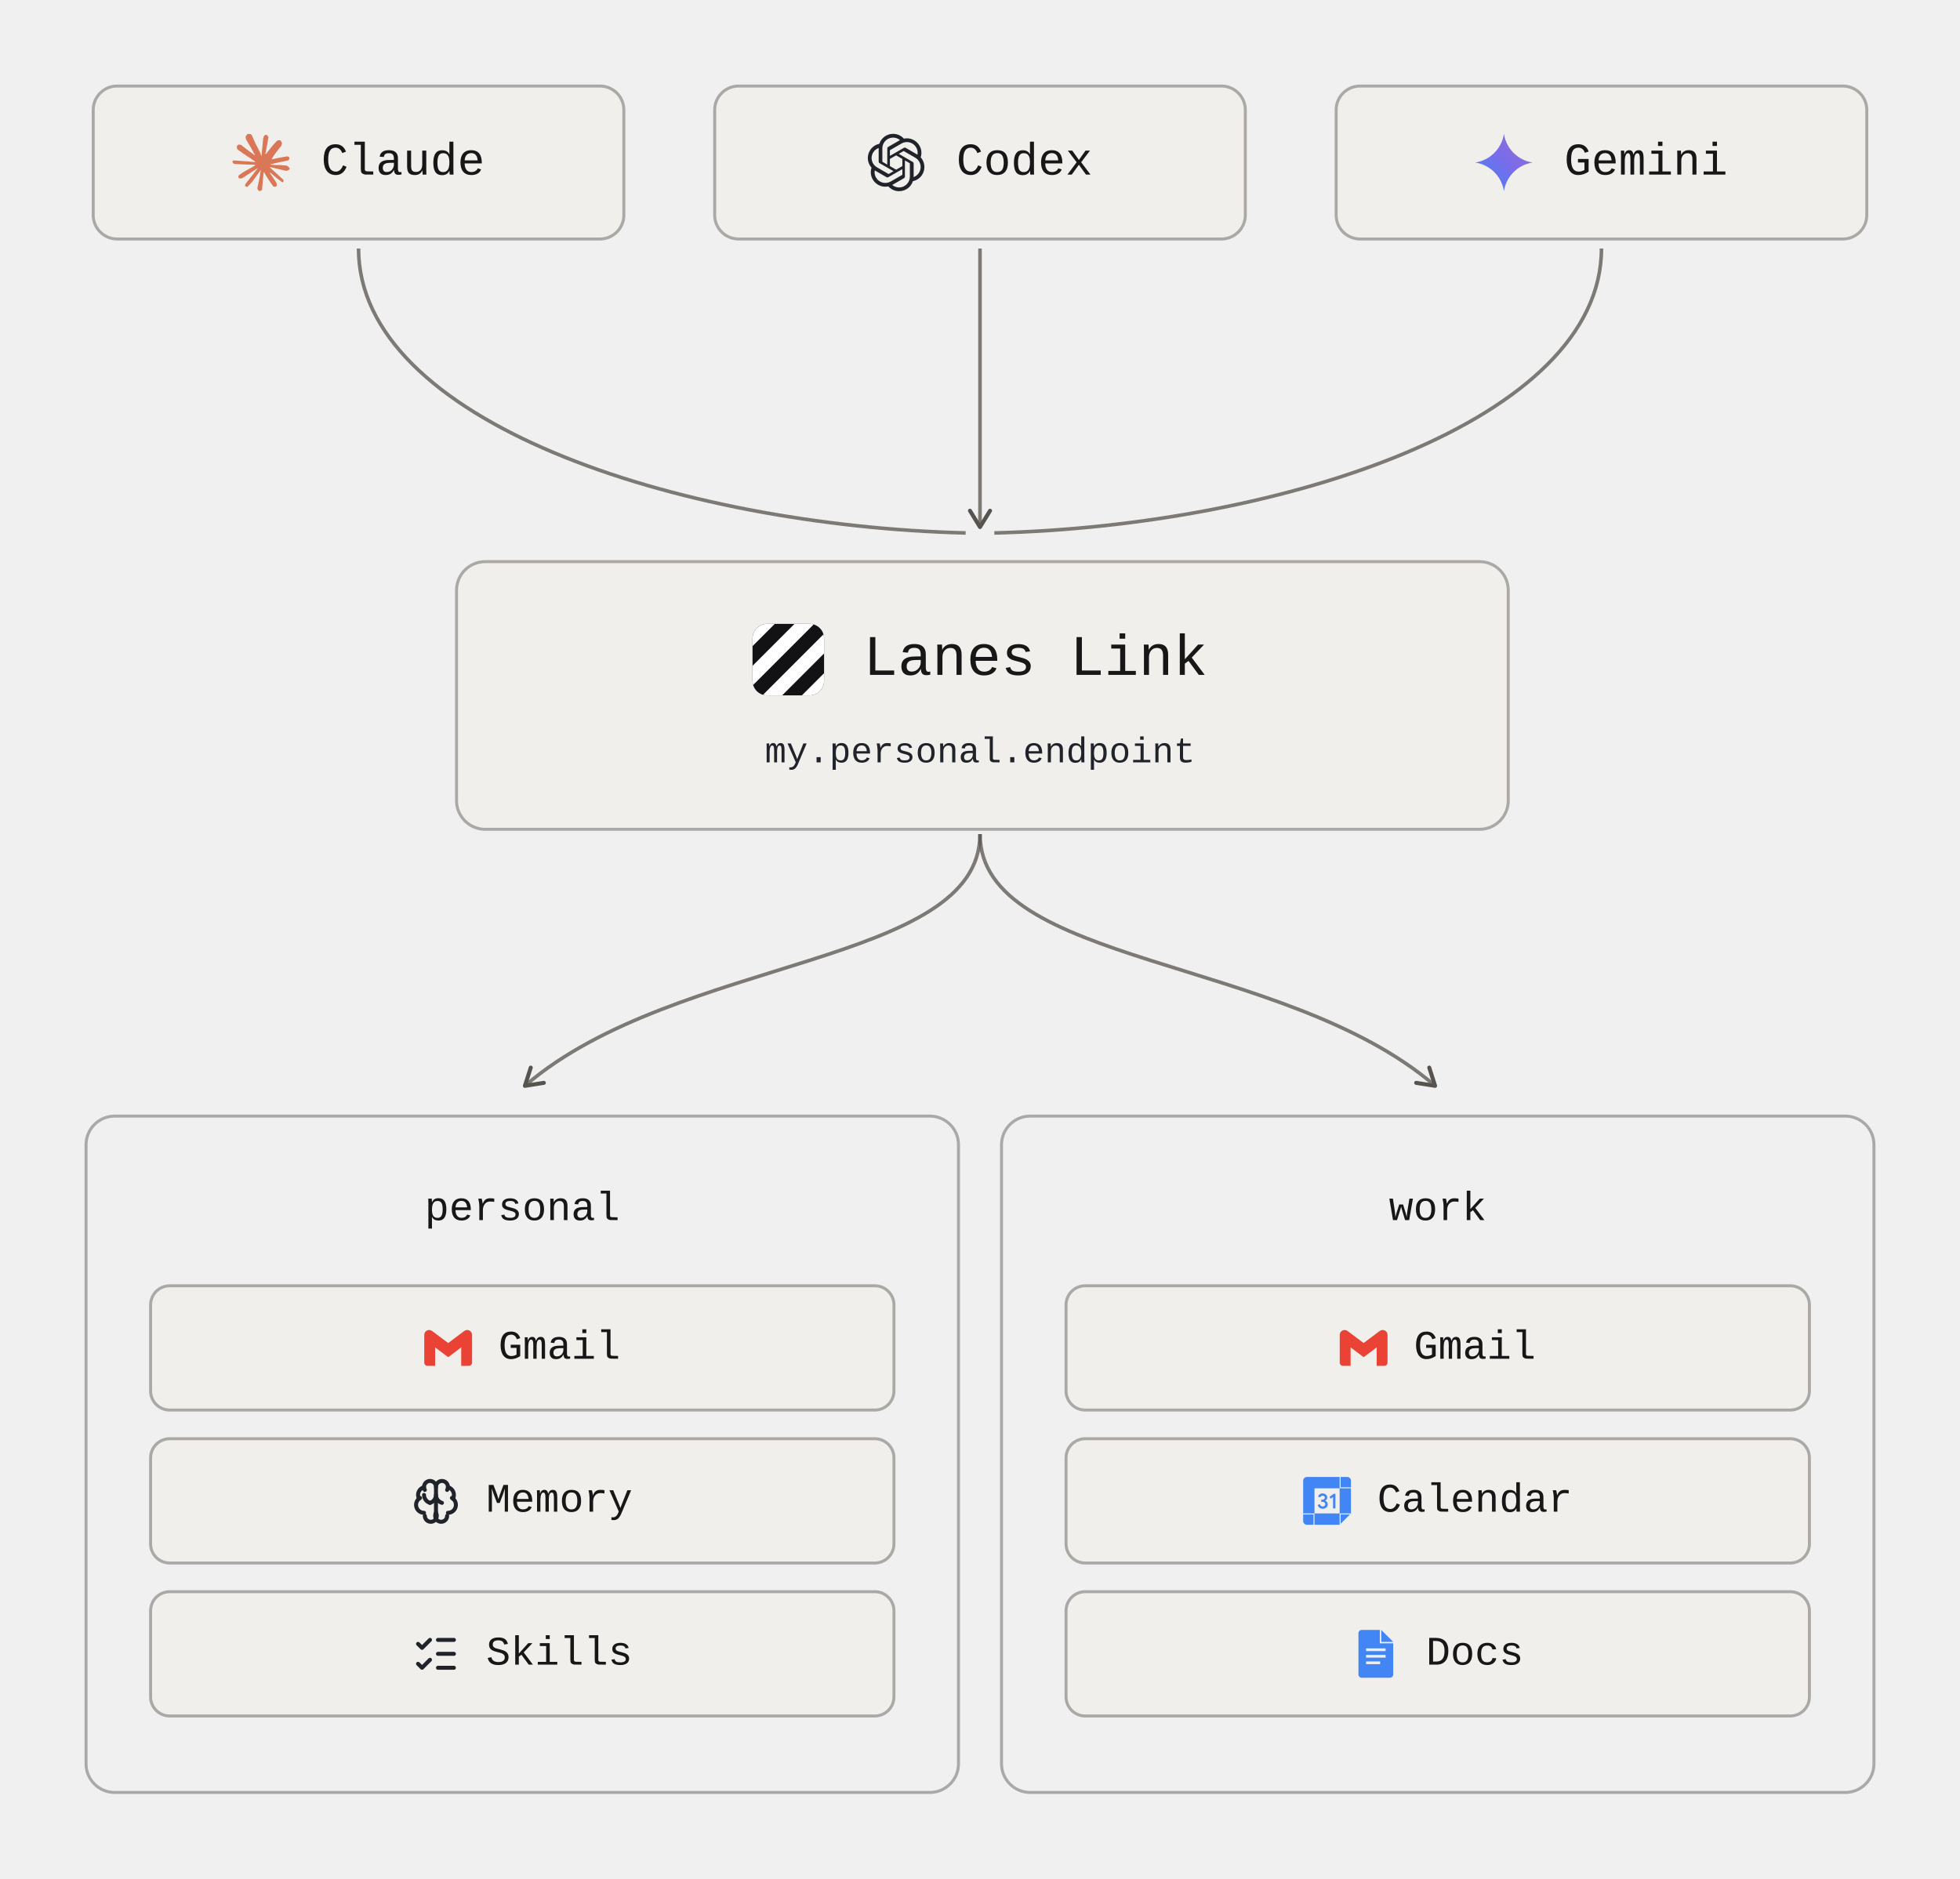
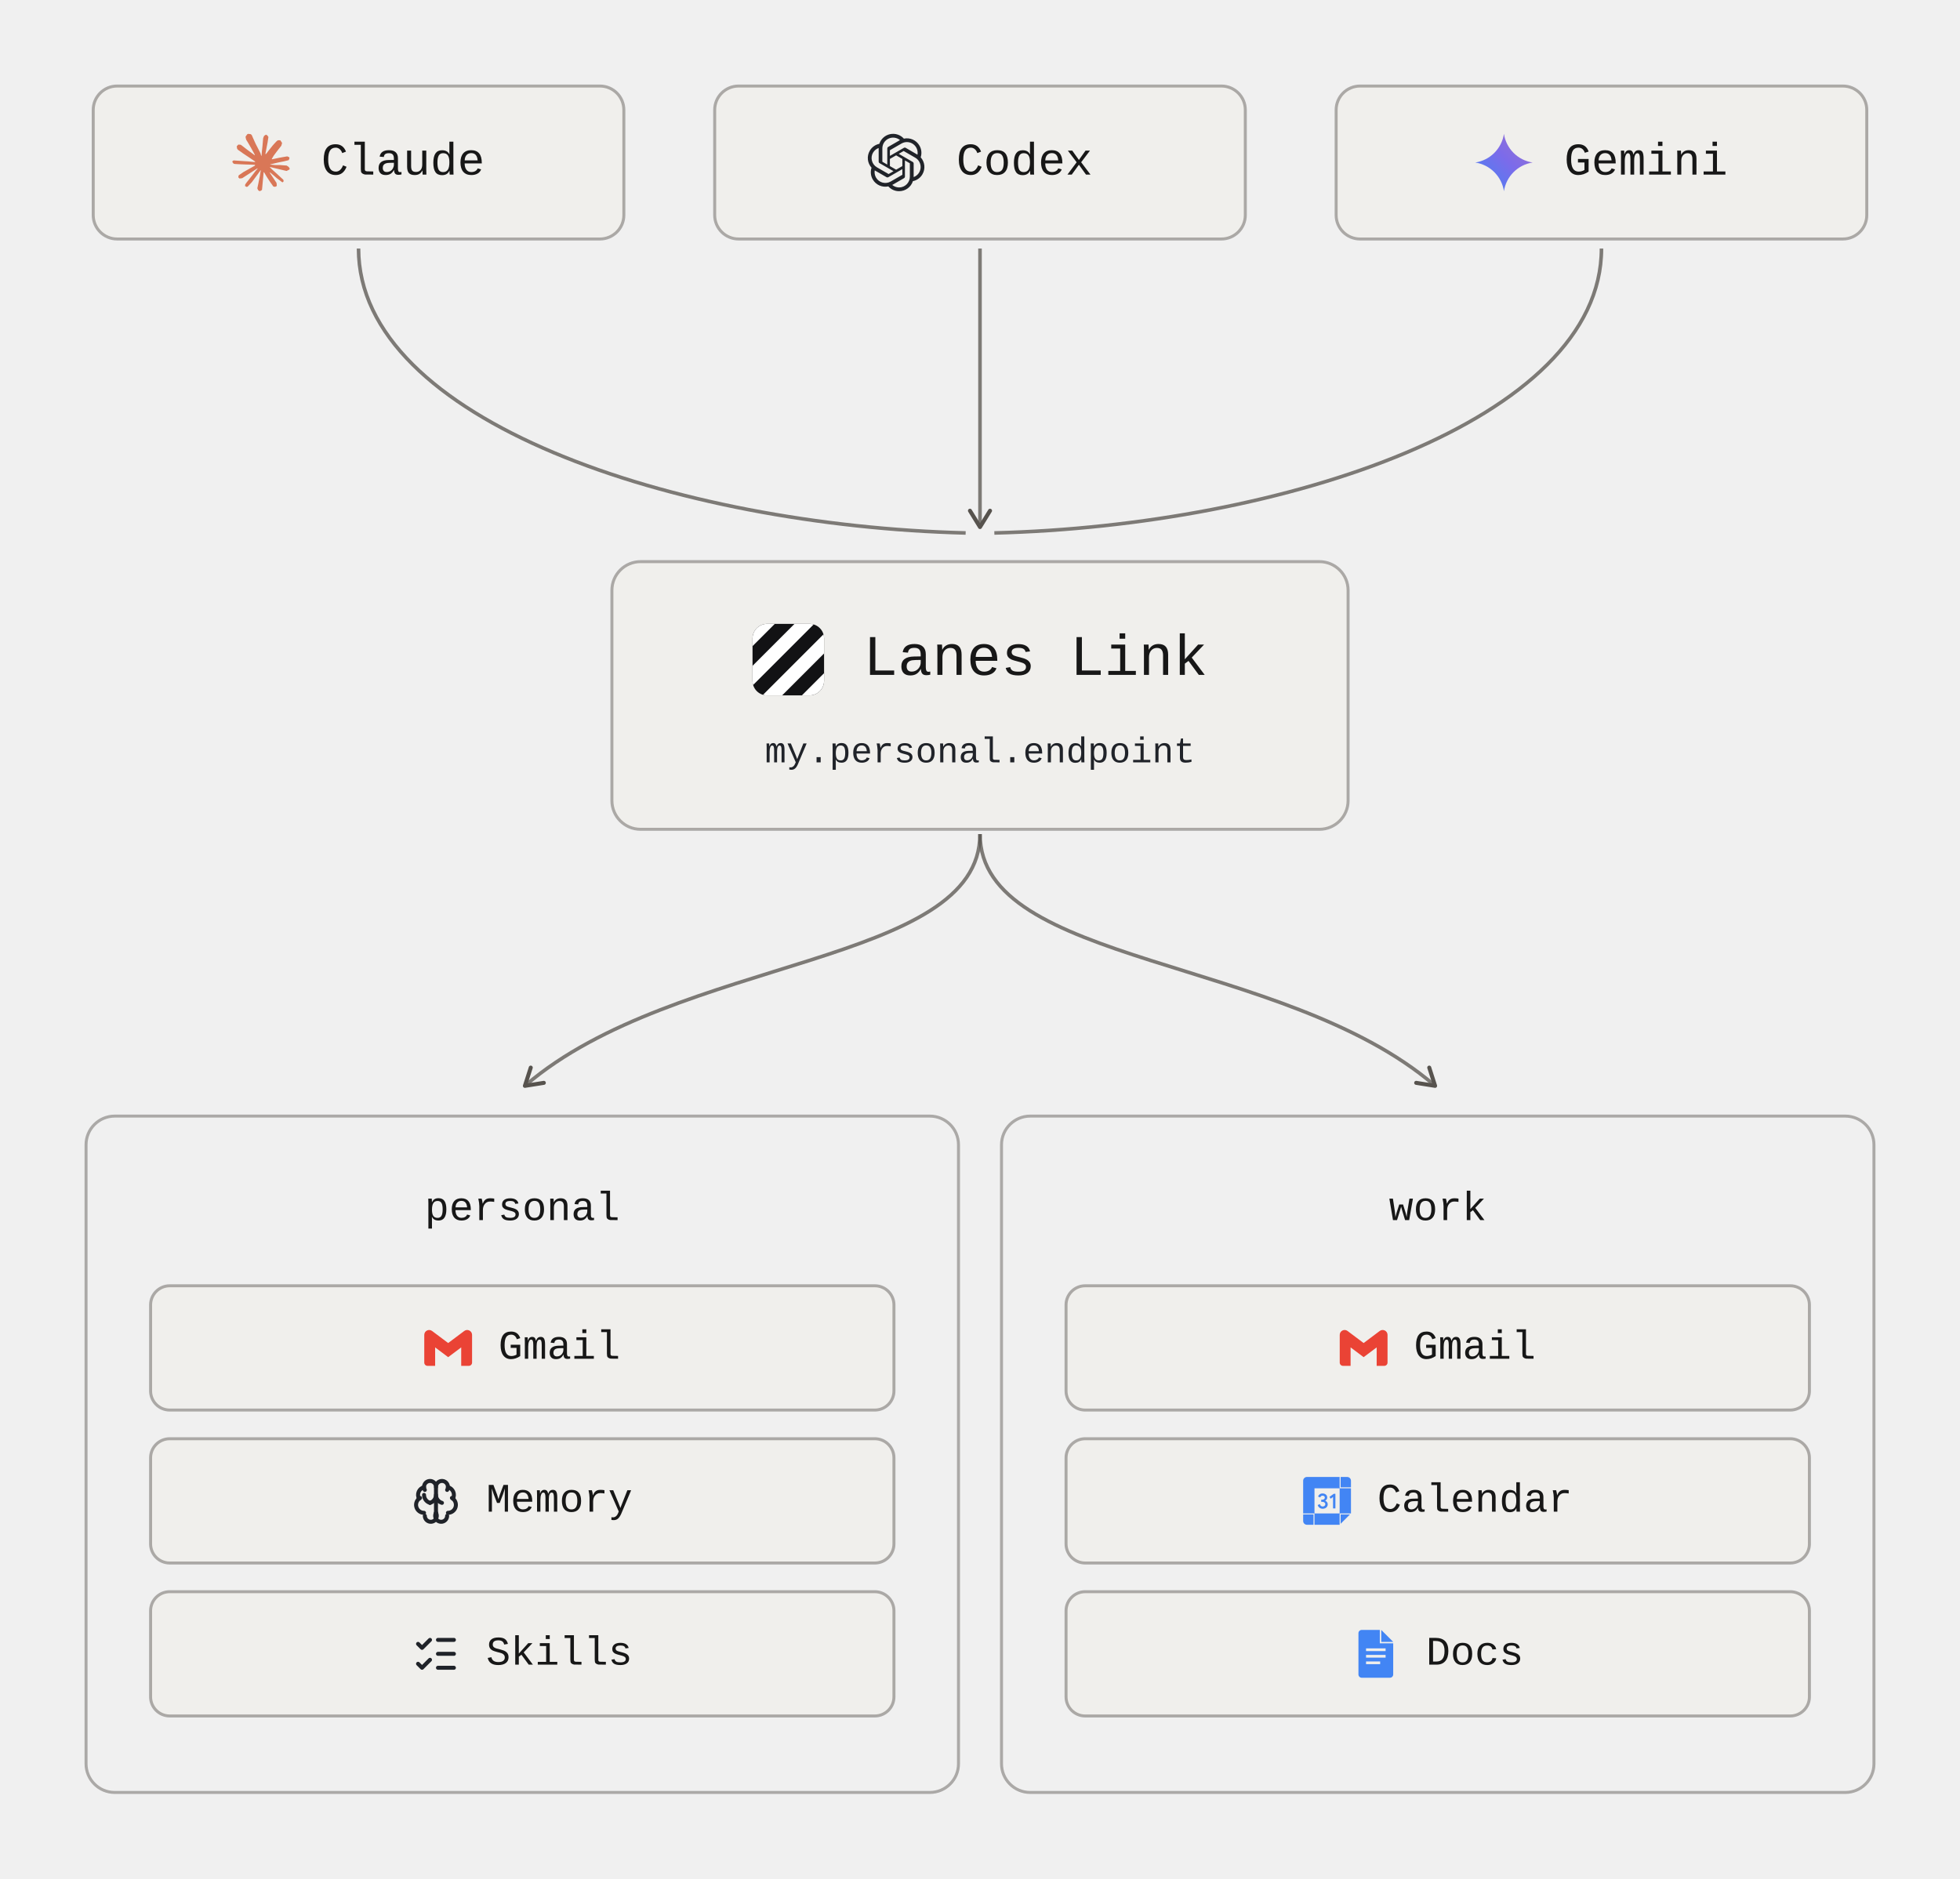
<svg xmlns="http://www.w3.org/2000/svg" viewBox="0 0 820 786" width="820" height="786" role="img" font-family="ui-monospace, SFMono-Regular, Menlo, Consolas, 'Liberation Mono', monospace">
  <defs>
    <linearGradient id="gemini" x1="0" y1="1" x2="1" y2="0">
      <stop offset="0" stop-color="#4285F4" />
      <stop offset="0.55" stop-color="#7C6BEA" />
      <stop offset="1" stop-color="#9B72CB" />
    </linearGradient>
    <marker id="arrow" viewBox="0 0 10 10" refX="7.5" refY="5" markerWidth="7" markerHeight="7" orient="auto-start-reverse">
      <path d="M1.5 1L8 5L1.5 9" fill="none" stroke="#57534E" stroke-width="1.6" stroke-linecap="round" stroke-linejoin="round" />
    </marker>
  </defs>
  <g transform="translate(-37,-48)">
    <rect x="76" y="84" width="222" height="64" rx="10" fill="#F0EFEC" stroke="#57534E" stroke-opacity="0.45" stroke-width="1.25" />
    <svg x="134.2" y="104.0" width="24" height="24" viewBox="0 0 1250 1250" fill="#D97757">
      <path d="M245.436 831.253L491.251 693.33L495.386 681.351L491.251 674.686H479.273L438.192 672.156L297.738 668.36L175.926 663.299L57.912 656.972L28.217 650.646L0.38 613.949L3.248 595.643L28.218 578.856L63.985 581.977L143.027 587.377L261.633 595.559L347.676 600.621L475.14 613.864H495.386L498.254 605.682L491.336 600.621L485.938 595.559L363.198 512.383L230.337 424.483L160.742 373.87L123.119 348.224L104.139 324.183L95.956 271.714L130.121 234.09L176.011 237.212L187.737 240.333L234.216 276.099L333.504 352.949L463.161 448.44L482.141 464.215L489.734 458.816L490.662 455.02L482.141 440.765L411.619 313.301L336.373 183.645L302.883 129.91L294.026 97.685C290.904 84.441 288.627 73.306 288.627 59.724L327.515 6.917L349.026 0L400.905 6.917L422.755 25.898L454.979 99.626L507.195 215.7L588.178 373.531L611.882 420.349L624.535 463.709L629.259 476.954H637.442V469.362L644.106 380.45L656.423 271.292L668.401 130.838L672.534 91.274L692.106 43.865L730.994 18.222L761.363 32.731L786.332 68.499L782.873 91.612L768.027 188.116L738.924 339.285L719.943 440.512H730.994L743.647 427.86L794.852 359.868L880.896 252.312L918.856 209.627L963.144 162.472L991.571 140.033H1045.31L1084.87 198.831L1067.16 259.567L1011.82 329.752L965.928 389.224L900.128 477.798L859.048 548.658L862.843 554.309L872.629 553.381L1021.27 521.748L1101.57 507.239L1197.4 490.789L1240.76 511.035L1245.49 531.617L1228.45 573.712L1125.95 599.018L1005.75 623.061L826.739 665.408L824.547 667.011L827.078 670.132L907.722 677.724L942.225 679.579H1026.67L1183.91 691.305L1224.99 718.468L1249.62 751.705L1245.49 777.011L1182.22 809.236L1096.85 788.989L897.6 741.583L829.271 724.541H819.823V730.194L876.763 785.869L981.113 880.096L1111.78 1001.57L1118.45 1031.6L1101.66 1055.3L1083.94 1052.77L969.134 966.393L924.847 927.505L824.547 843.063H817.882V851.92L840.996 885.748L963.06 1069.22L969.387 1125.49L960.53 1143.79L928.896 1154.85L894.141 1148.52L822.691 1048.22L748.962 935.264L689.491 834.036L682.237 838.17L647.145 1216.17L630.695 1235.49L592.733 1250L561.099 1225.96L544.312 1187.07L561.099 1110.22L581.345 1009.92L597.794 930.204L612.641 831.169L621.498 798.27L620.909 796.076L613.653 797.004L538.998 899.497L425.454 1052.94L335.614 1149.11L314.103 1157.63L276.817 1138.31L280.275 1103.81L301.112 1073.1L425.454 914.934L500.447 816.913L548.867 760.31L548.53 752.126H545.662L215.406 966.561L156.608 974.153L131.302 950.45L134.423 911.561L146.401 898.908L245.689 830.578L245.352 830.916L245.436 831.253Z" />
    </svg>
    <text x="171.4" y="116" dominant-baseline="central" fill="#171717" font-size="19">Claude</text>
    <rect x="336" y="84" width="222" height="64" rx="10" fill="#F0EFEC" stroke="#57534E" stroke-opacity="0.45" stroke-width="1.25" />
    <svg x="399.9" y="104.0" width="24" height="24" viewBox="0 0 24 24" fill="#202329">
      <path d="M22.282 9.821a5.985 5.985 0 0 0-.516-4.911 6.046 6.046 0 0 0-6.51-2.9A6.065 6.065 0 0 0 4.981 4.182a5.985 5.985 0 0 0-3.998 2.9 6.046 6.046 0 0 0 .743 7.097 5.98 5.98 0 0 0 .511 4.911 6.051 6.051 0 0 0 6.515 2.9A5.985 5.985 0 0 0 13.26 24a6.056 6.056 0 0 0 5.772-4.206 5.989 5.989 0 0 0 3.998-2.9 6.056 6.056 0 0 0-.748-7.073zm-9.022 12.608a4.476 4.476 0 0 1-2.876-1.041l.142-.08 4.778-2.758a.795.795 0 0 0 .393-.681v-6.737l2.02 1.169a.071.071 0 0 1 .038.052v5.583a4.504 4.504 0 0 1-4.495 4.494zm-9.661-4.125a4.471 4.471 0 0 1-.535-3.014l.142.085 4.783 2.758a.771.771 0 0 0 .781 0l5.843-3.369v2.332a.08.08 0 0 1-.033.061L9.74 19.95a4.499 4.499 0 0 1-6.141-1.646zM2.341 7.896a4.485 4.485 0 0 1 2.365-1.973V11.6a.766.766 0 0 0 .388.676l5.814 3.354-2.02 1.169a.076.076 0 0 1-.071 0l-4.83-2.787A4.504 4.504 0 0 1 2.341 7.872zm16.596 3.856L13.104 8.364 15.119 7.2a.076.076 0 0 1 .071 0l4.83 2.791a4.494 4.494 0 0 1-.676 8.104v-5.677a.79.79 0 0 0-.407-.667zm2.011-3.023l-.142-.085-4.774-2.782a.776.776 0 0 0-.785 0L9.409 9.23V6.897a.066.066 0 0 1 .028-.061l4.83-2.787a4.499 4.499 0 0 1 6.68 4.66zM8.306 12.863l-2.02-1.164a.08.08 0 0 1-.038-.057V6.074a4.499 4.499 0 0 1 7.376-3.454l-.142.081L8.704 5.459a.795.795 0 0 0-.393.681zm1.098-2.365l2.602-1.5 2.607 1.5v2.999l-2.597 1.5-2.607-1.5Z" />
    </svg>
    <text x="437.1" y="116" dominant-baseline="central" fill="#171717" font-size="19">Codex</text>
    <rect x="596" y="84" width="222" height="64" rx="10" fill="#F0EFEC" stroke="#57534E" stroke-opacity="0.45" stroke-width="1.25" />
    <svg x="654.2" y="104.0" width="24" height="24" viewBox="0 0 24 24" fill="url(#gemini)">
      <path d="M12 24A14.304 14.304 0 0 0 0 12 14.304 14.304 0 0 0 12 0a14.305 14.305 0 0 0 12 12 14.305 14.305 0 0 0-12 12" />
    </svg>
    <text x="691.4" y="116" dominant-baseline="central" fill="#171717" font-size="19">Gemini</text>
    <path d="M187 152 C187 224 320 268 441 271" fill="none" stroke="#57534E" stroke-opacity="0.75" stroke-width="1.5" />
    <path d="M707 152 C707 224 574 268 453 271" fill="none" stroke="#57534E" stroke-opacity="0.75" stroke-width="1.5" />
    <path d="M447 152 L447 268" fill="none" stroke="#57534E" stroke-opacity="0.75" stroke-width="1.5" marker-end="url(#arrow)" />
-     <rect x="228" y="283" width="440" height="112" rx="12" fill="#F0EFEC" stroke="#57534E" stroke-opacity="0.45" stroke-width="1.25" />
+     <rect x="293" y="283" width="308" height="112" rx="12" fill="#F0EFEC" stroke="#57534E" stroke-opacity="0.45" stroke-width="1.25" />
    <svg x="351.8" y="309.0" width="30" height="30" viewBox="0 0 738 739">
      <mask id="tile" maskUnits="userSpaceOnUse" x="0" y="0" width="738" height="739">
        <rect x="0.36" y="0.859" width="737.28" height="737.28" rx="150" fill="#fff" />
      </mask>
      <rect x="0.36" y="0.859" width="737.28" height="737.28" rx="150" fill="#121214" />
      <g mask="url(#tile)">
        <rect x="345.141" y="-4382.520" width="143.715" height="6661.17" transform="rotate(45 345.141 -4382.520)" fill="#ffffff" />
        <rect x="548.384" y="-4179.278" width="143.715" height="6661.17" transform="rotate(45 548.384 -4179.278)" fill="#ffffff" />
        <rect x="751.626" y="-3976.035" width="143.715" height="6661.17" transform="rotate(45 751.626 -3976.035)" fill="#ffffff" />
        <rect x="954.869" y="-3772.793" width="143.715" height="6661.17" transform="rotate(45 954.869 -3772.793)" fill="#ffffff" />
        <rect x="1158.111" y="-3569.550" width="143.715" height="6661.17" transform="rotate(45 1158.111 -3569.550)" fill="#ffffff" />
        <rect x="1361.354" y="-3366.308" width="143.715" height="6661.17" transform="rotate(45 1361.354 -3366.308)" fill="#ffffff" />
        <rect x="1564.596" y="-3163.065" width="143.715" height="6661.17" transform="rotate(45 1564.596 -3163.065)" fill="#ffffff" />
        <rect x="1767.839" y="-2959.823" width="143.715" height="6661.17" transform="rotate(45 1767.839 -2959.823)" fill="#ffffff" />
        <rect x="1971.081" y="-2756.580" width="143.715" height="6661.17" transform="rotate(45 1971.081 -2756.580)" fill="#ffffff" />
        <rect x="2174.323" y="-2553.338" width="143.715" height="6661.17" transform="rotate(45 2174.323 -2553.338)" fill="#ffffff" />
        <rect x="2377.566" y="-2350.095" width="143.715" height="6661.17" transform="rotate(45 2377.566 -2350.095)" fill="#ffffff" />
        <rect x="2580.809" y="-2146.853" width="143.715" height="6661.17" transform="rotate(45 2580.809 -2146.853)" fill="#ffffff" />
        <rect x="2784.051" y="-1943.610" width="143.715" height="6661.17" transform="rotate(45 2784.051 -1943.610)" fill="#ffffff" />
        <rect x="2987.294" y="-1740.368" width="143.715" height="6661.17" transform="rotate(45 2987.294 -1740.368)" fill="#ffffff" />
        <rect x="3190.536" y="-1537.125" width="143.715" height="6661.17" transform="rotate(45 3190.536 -1537.125)" fill="#ffffff" />
        <rect x="3393.779" y="-1333.883" width="143.715" height="6661.17" transform="rotate(45 3393.779 -1333.883)" fill="#ffffff" />
        <rect x="3597.021" y="-1130.640" width="143.715" height="6661.17" transform="rotate(45 3597.021 -1130.640)" fill="#ffffff" />
        <rect x="3800.264" y="-927.398" width="143.715" height="6661.17" transform="rotate(45 3800.264 -927.398)" fill="#ffffff" />
        <rect x="4003.506" y="-724.155" width="143.715" height="6661.17" transform="rotate(45 4003.506 -724.155)" fill="#ffffff" />
        <rect x="4206.748" y="-520.913" width="143.715" height="6661.17" transform="rotate(45 4206.748 -520.913)" fill="#ffffff" />
        <rect x="4409.991" y="-317.670" width="143.715" height="6661.17" transform="rotate(45 4409.991 -317.670)" fill="#ffffff" />
        <rect x="4613.233" y="-114.428" width="143.715" height="6661.17" transform="rotate(45 4613.233 -114.428)" fill="#ffffff" />
        <rect x="4816.476" y="88.815" width="143.715" height="6661.17" transform="rotate(45 4816.476 88.815)" fill="#ffffff" />
        <rect x="5019.718" y="292.057" width="143.715" height="6661.17" transform="rotate(45 5019.718 292.057)" fill="#ffffff" />
      </g>
    </svg>
    <text x="398.2" y="324" dominant-baseline="central" fill="#171717" font-size="24" font-weight="500">Lanes Link</text>
    <text x="447" y="363" text-anchor="middle" dominant-baseline="central" fill="#202329" font-size="15">my.personal.endpoint</text>
    <path d="M447 397 C447 452 320 448 257 502" fill="none" stroke="#57534E" stroke-opacity="0.75" stroke-width="1.5" marker-end="url(#arrow)" />
    <path d="M447 397 C447 452 574 448 637 502" fill="none" stroke="#57534E" stroke-opacity="0.75" stroke-width="1.5" marker-end="url(#arrow)" />
    <rect x="73" y="515" width="365" height="283" rx="12" fill="none" stroke="#57534E" stroke-opacity="0.45" stroke-width="1.25" />
    <text x="255.5" y="554" text-anchor="middle" dominant-baseline="central" fill="#171717" font-size="17">personal</text>
    <rect x="100" y="586" width="311" height="52" rx="8" fill="#F0EFEC" stroke="#57534E" stroke-opacity="0.45" stroke-width="1.25" />
    <svg x="214.5" y="602.0" width="20" height="20" viewBox="0 0 24 24" fill="#EA4335">
      <path d="M24 5.457v13.909c0 .904-.732 1.636-1.636 1.636h-3.819V11.73L12 16.64l-6.545-4.91v9.273H1.636A1.636 1.636 0 0 1 0 19.366V5.457c0-2.023 2.309-3.178 3.927-1.964L5.455 4.64 12 9.548l6.545-4.91 1.528-1.145C21.69 2.28 24 3.434 24 5.457z" />
    </svg>
    <text x="245.5" y="612" dominant-baseline="central" fill="#171717" font-size="17">Gmail</text>
    <rect x="100" y="650" width="311" height="52" rx="8" fill="#F0EFEC" stroke="#57534E" stroke-opacity="0.45" stroke-width="1.25" />
    <svg x="209.4" y="666.0" width="20" height="20" viewBox="0 0 24 24" fill="none" stroke="#202329" stroke-width="2" stroke-linecap="round" stroke-linejoin="round">
      <path d="M12 18V5" />
      <path d="M15 13a4.17 4.17 0 0 1-3-4 4.17 4.17 0 0 1-3 4" />
      <path d="M17.598 6.5A3 3 0 1 0 12 5a3 3 0 1 0-5.598 1.5" />
      <path d="M17.997 5.125a4 4 0 0 1 2.526 5.77" />
      <path d="M18 18a4 4 0 0 0 2-7.464" />
      <path d="M6 18a4 4 0 0 1-2-7.464" />
      <path d="M6.003 5.125a4 4 0 0 0-2.526 5.77" />
      <path d="M9 13a4.17 4.17 0 0 1-3-4" />
      <path d="M12 18a3 3 0 1 0 5.598 1.5" />
      <path d="M12 18a3 3 0 1 1-5.598 1.5" />
    </svg>
    <text x="240.4" y="676" dominant-baseline="central" fill="#171717" font-size="17">Memory</text>
    <rect x="100" y="714" width="311" height="52" rx="8" fill="#F0EFEC" stroke="#57534E" stroke-opacity="0.45" stroke-width="1.25" />
    <svg x="209.4" y="730.0" width="20" height="20" viewBox="0 0 24 24" fill="none" stroke="#202329" stroke-width="2" stroke-linecap="round" stroke-linejoin="round">
      <path d="M13 5h8" />
      <path d="M13 12h8" />
      <path d="M13 19h8" />
      <path d="m3 17 2 2 4-4" />
      <path d="m3 7 2 2 4-4" />
    </svg>
    <text x="240.4" y="740" dominant-baseline="central" fill="#171717" font-size="17">Skills</text>
    <rect x="456" y="515" width="365" height="283" rx="12" fill="none" stroke="#57534E" stroke-opacity="0.45" stroke-width="1.25" />
    <text x="638.5" y="554" text-anchor="middle" dominant-baseline="central" fill="#171717" font-size="17">work</text>
    <rect x="483" y="586" width="311" height="52" rx="8" fill="#F0EFEC" stroke="#57534E" stroke-opacity="0.45" stroke-width="1.25" />
    <svg x="597.5" y="602.0" width="20" height="20" viewBox="0 0 24 24" fill="#EA4335">
      <path d="M24 5.457v13.909c0 .904-.732 1.636-1.636 1.636h-3.819V11.73L12 16.64l-6.545-4.91v9.273H1.636A1.636 1.636 0 0 1 0 19.366V5.457c0-2.023 2.309-3.178 3.927-1.964L5.455 4.64 12 9.548l6.545-4.91 1.528-1.145C21.69 2.28 24 3.434 24 5.457z" />
    </svg>
    <text x="628.5" y="612" dominant-baseline="central" fill="#171717" font-size="17">Gmail</text>
    <rect x="483" y="650" width="311" height="52" rx="8" fill="#F0EFEC" stroke="#57534E" stroke-opacity="0.45" stroke-width="1.25" />
    <svg x="582.2" y="666.0" width="20" height="20" viewBox="0 0 24 24" fill="#4285F4">
      <path d="M18.316 5.684H24v12.632h-5.684V5.684zM5.684 24h12.632v-5.684H5.684V24zM18.316 5.684V0H1.895A1.894 1.894 0 0 0 0 1.895v16.421h5.684V5.684h12.632zm-7.207 6.25v-.065c.272-.144.5-.349.687-.617s.279-.595.279-.982c0-.379-.099-.72-.3-1.025a2.05 2.05 0 0 0-.832-.714 2.703 2.703 0 0 0-1.197-.257c-.6 0-1.094.156-1.481.467-.386.311-.65.671-.793 1.078l1.085.452c.086-.249.224-.461.413-.633.189-.172.445-.257.767-.257.33 0 .602.088.816.264a.86.86 0 0 1 .322.703c0 .33-.12.589-.36.778-.24.19-.535.284-.886.284h-.567v1.085h.633c.407 0 .748.109 1.02.327.272.218.407.499.407.843 0 .336-.129.614-.387.832s-.565.327-.924.327c-.351 0-.651-.103-.897-.311-.248-.208-.422-.502-.521-.881l-1.096.452c.178.616.505 1.082.977 1.401.472.319.984.478 1.538.477a2.84 2.84 0 0 0 1.293-.291c.382-.193.684-.458.902-.794.218-.336.327-.72.327-1.149 0-.429-.115-.797-.344-1.105a2.067 2.067 0 0 0-.881-.689zm2.093-1.931l.602.913L15 10.045v5.744h1.187V8.446h-.827l-2.158 1.557zM22.105 0h-3.289v5.184H24V1.895A1.894 1.894 0 0 0 22.105 0zm-3.289 23.5l4.684-4.684h-4.684V23.5zM0 22.105C0 23.152.848 24 1.895 24h3.289v-5.184H0v3.289z" />
    </svg>
    <text x="613.2" y="676" dominant-baseline="central" fill="#171717" font-size="17">Calendar</text>
    <rect x="483" y="714" width="311" height="52" rx="8" fill="#F0EFEC" stroke="#57534E" stroke-opacity="0.45" stroke-width="1.25" />
    <svg x="602.6" y="730.0" width="20" height="20" viewBox="0 0 24 24" fill="#4285F4">
      <path d="M14.727 6.727H14V0H4.91c-.905 0-1.637.732-1.637 1.636v20.728c0 .904.732 1.636 1.636 1.636h14.182c.904 0 1.636-.732 1.636-1.636V6.727h-6zm-.545 10.455H7.09v-1.364h7.09v1.364zm2.727-3.273H7.091v-1.364h9.818v1.364zm0-3.273H7.091V9.273h9.818v1.363zM14.727 6h6l-6-6v6z" />
    </svg>
    <text x="633.6" y="740" dominant-baseline="central" fill="#171717" font-size="17">Docs</text>
  </g>
</svg>
